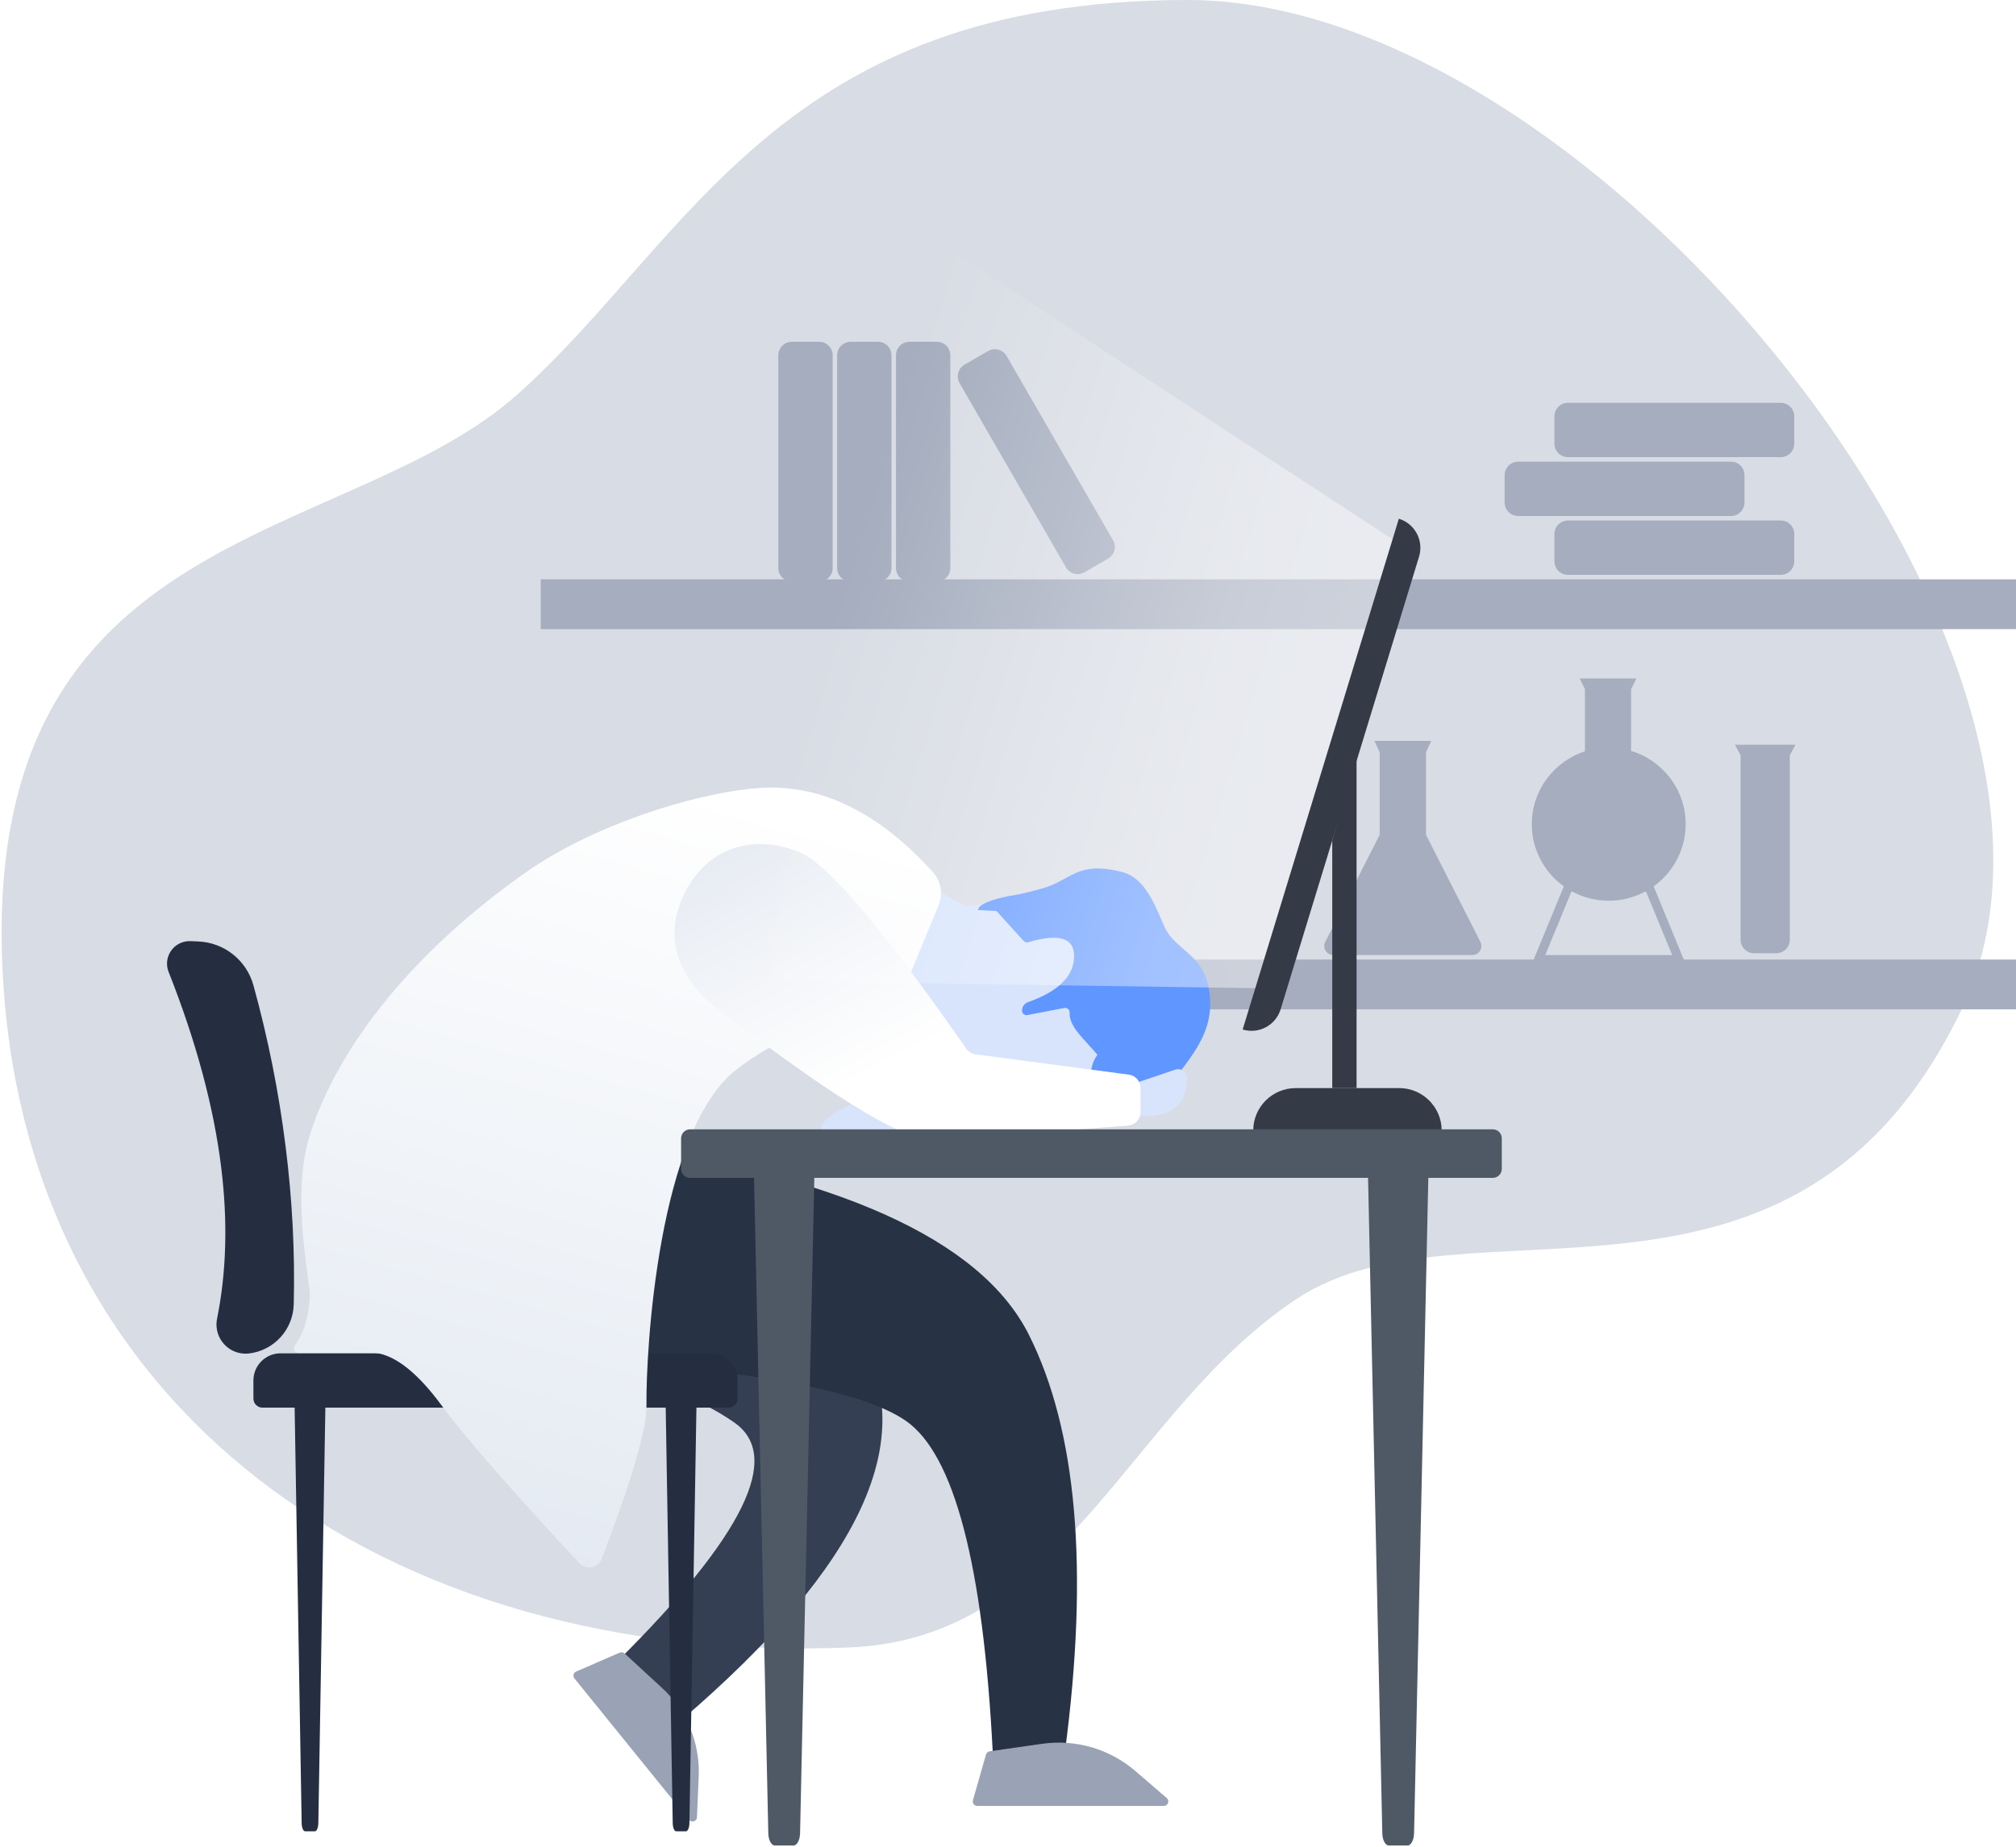
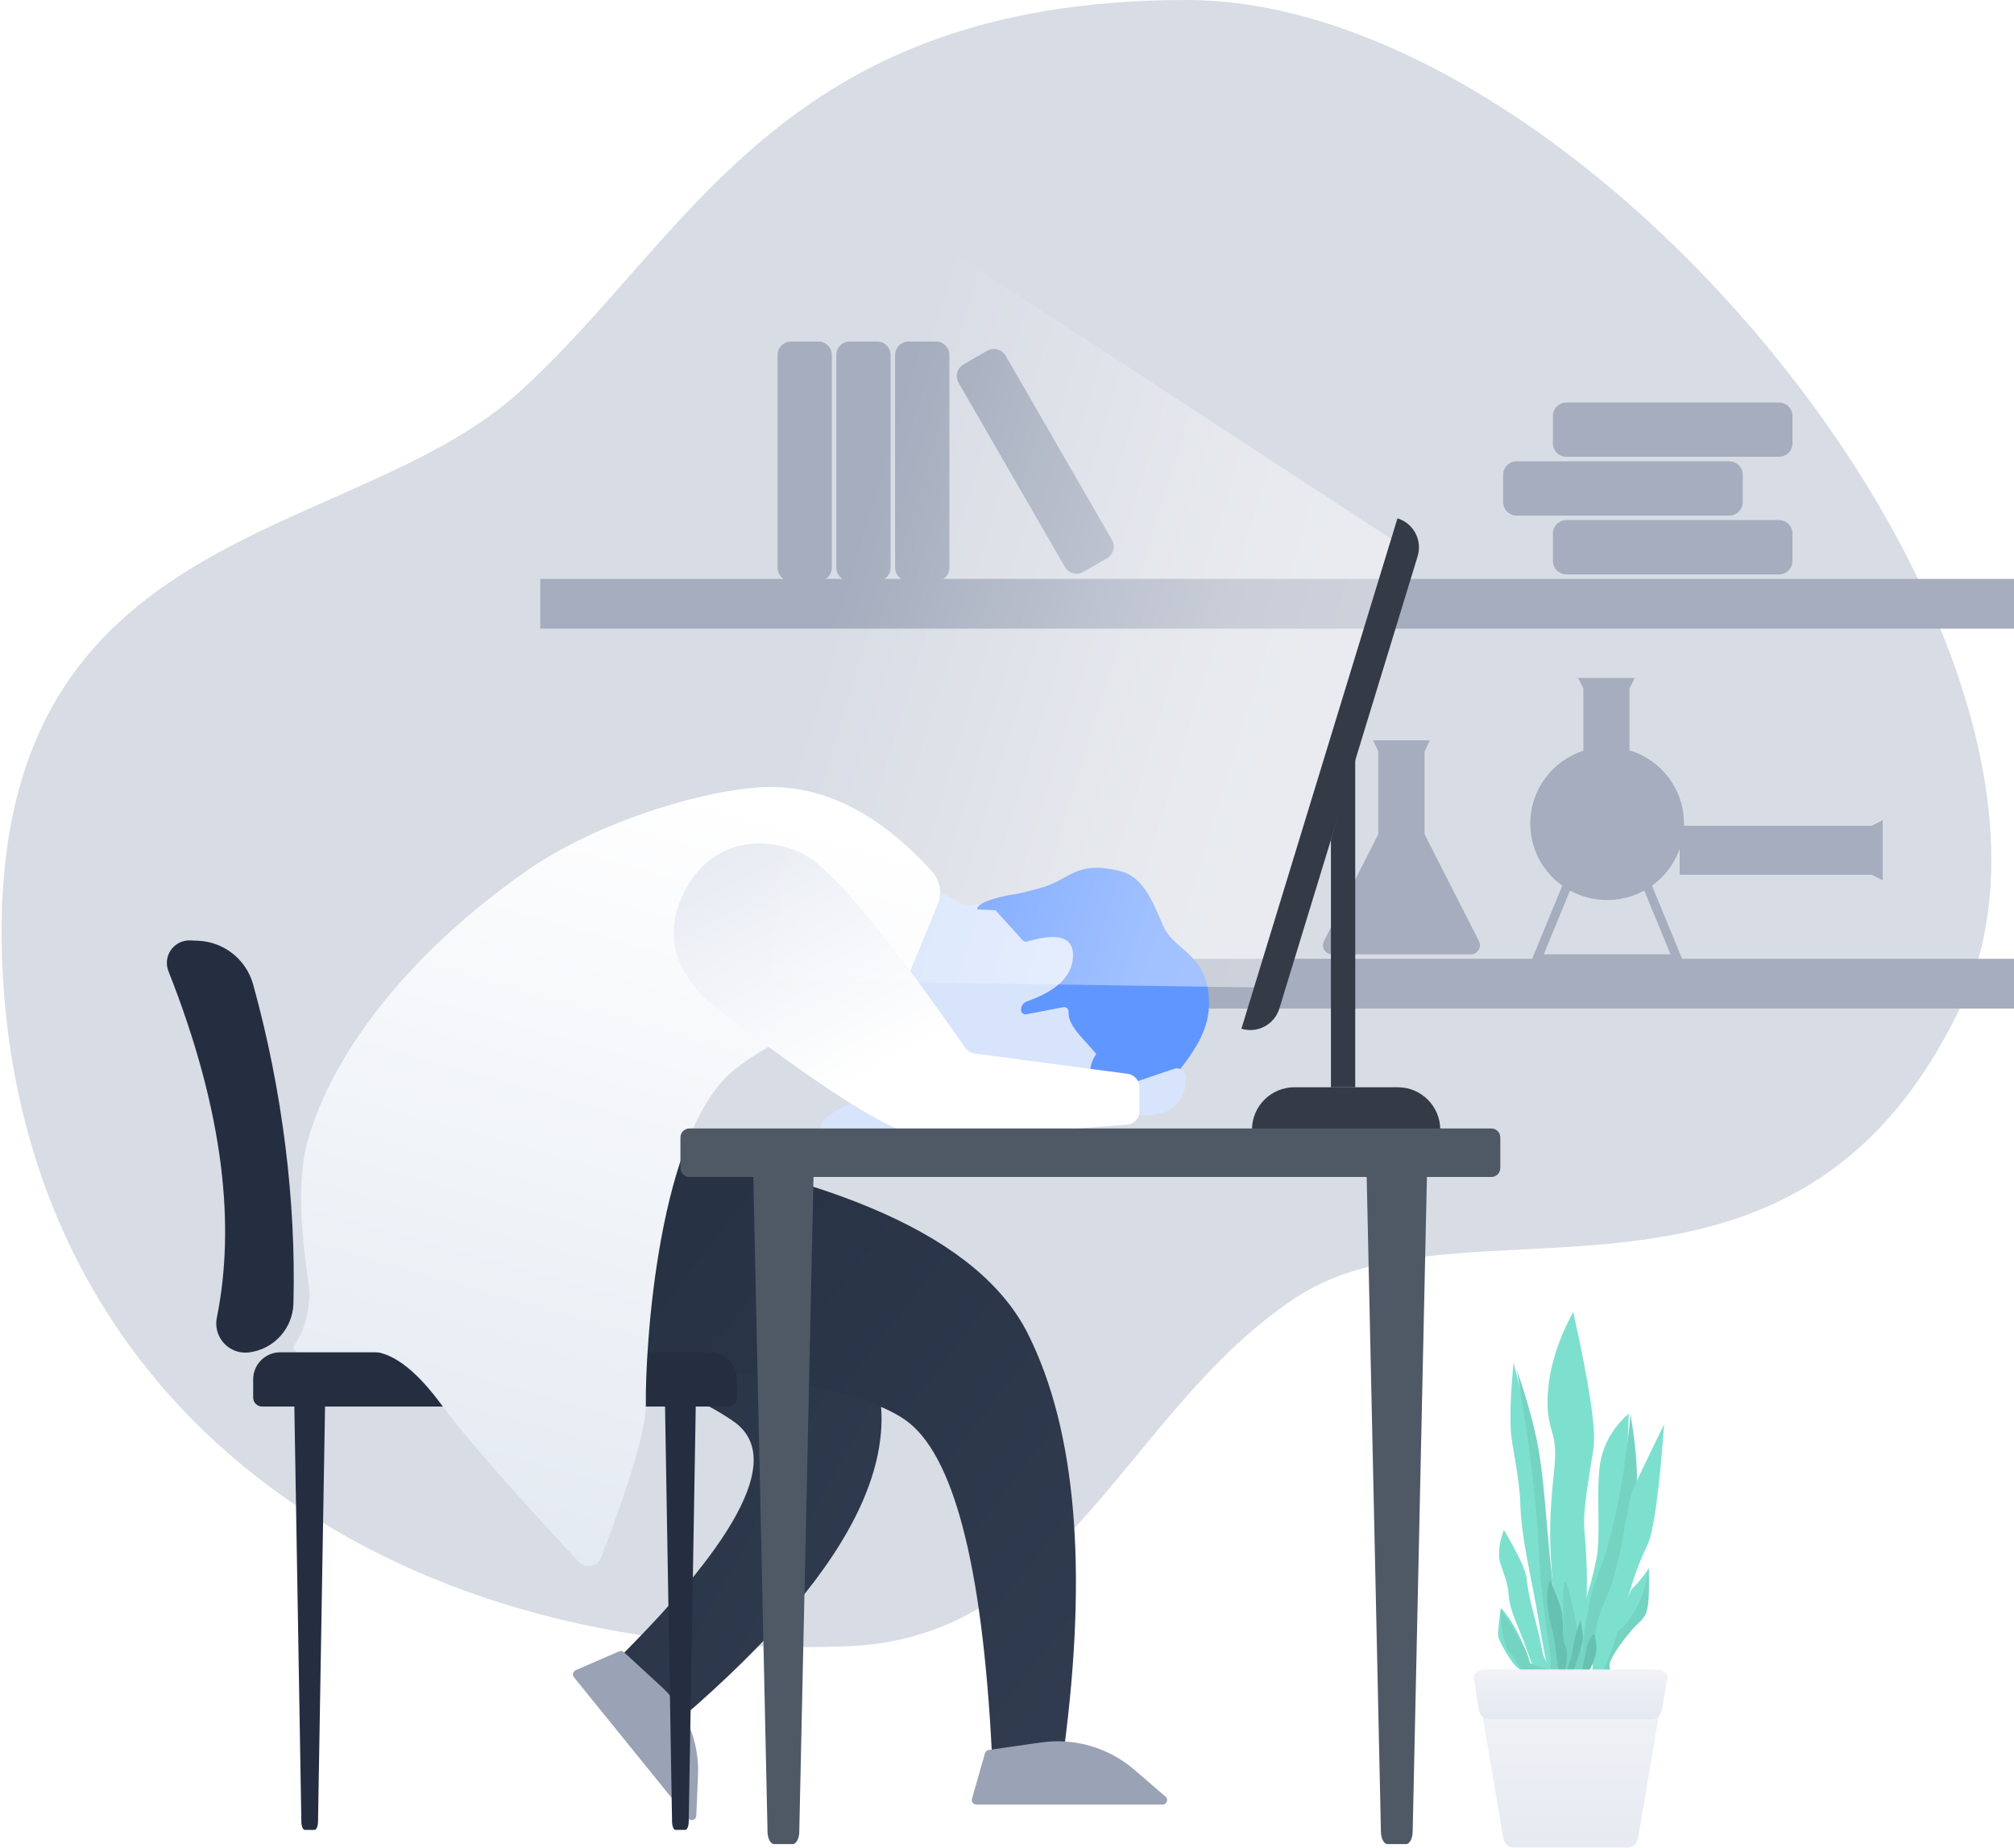
- <svg xmlns="http://www.w3.org/2000/svg" width="895px" height="820px" viewBox="0 0 895 820" version="1.1">
+ <svg xmlns="http://www.w3.org/2000/svg" width="895px" height="821px" viewBox="0 0 895 821" version="1.1">
  <defs>
-     <linearGradient x1="39.674%" y1="100%" x2="63.064%" y2="0%" id="linearGradient-1">
+     <linearGradient x1="50%" y1="-122.448%" x2="50%" y2="205.341%" id="linearGradient-1">
+       <stop stop-color="#FFFFFF" offset="0%" />
+       <stop stop-color="#DBE0EA" offset="100%" />
+     </linearGradient>
+     <linearGradient x1="50%" y1="-122.448%" x2="50%" y2="205.341%" id="linearGradient-2">
+       <stop stop-color="#FFFFFF" offset="0%" />
+       <stop stop-color="#D7DDE9" offset="100%" />
+     </linearGradient>
+     <linearGradient x1="36.092%" y1="7.424%" x2="145.542%" y2="99.543%" id="linearGradient-3">
+       <stop stop-color="#283245" offset="0%" />
+       <stop stop-color="#353F53" offset="100%" />
+     </linearGradient>
+     <linearGradient x1="39.674%" y1="100%" x2="63.064%" y2="0%" id="linearGradient-4">
      <stop stop-color="#E4EAF2" offset="0%" />
      <stop stop-color="#FFFFFF" offset="100%" />
    </linearGradient>
-     <linearGradient x1="50%" y1="72.013%" x2="0%" y2="13.703%" id="linearGradient-2">
+     <linearGradient x1="50%" y1="72.013%" x2="0%" y2="13.703%" id="linearGradient-5">
      <stop stop-color="#FFFFFF" offset="0%" />
      <stop stop-color="#E8ECF3" offset="100%" />
    </linearGradient>
-     <linearGradient x1="0%" y1="50%" x2="97.198%" y2="50%" id="linearGradient-3">
+     <linearGradient x1="0%" y1="50%" x2="97.198%" y2="50%" id="linearGradient-6">
      <stop stop-color="#FFFFFF" stop-opacity="0" offset="0%" />
      <stop stop-color="#FFFFFF" stop-opacity="0.647" offset="61.064%" />
      <stop stop-color="#FFFFFF" stop-opacity="0.795" offset="78.078%" />
      <stop stop-color="#FFFFFF" stop-opacity="0.871" offset="100%" />
    </linearGradient>
  </defs>
  <g id="Page-1" stroke="none" stroke-width="1" fill="none" fill-rule="evenodd">
-     <g id="font-changed" transform="translate(-1271, -2607)">
-       <g id="tiredResearcherIllustration" transform="translate(1271, 2607)">
-         <g id="Group-32">
-           <path d="M376.686,731.595 C473.766,727.831 500.207,626.884 575.574,576.835 C650.941,526.785 796.561,602.963 870.892,448.202 C945.224,293.442 708.766,-2.27373675e-13 527.359,-2.27373675e-13 C345.952,-2.27373675e-13 306.372,106.523 230.031,174.859 C153.691,243.195 -7.027,231.136 1.009,428.104 C9.045,625.072 170.578,739.587 376.686,731.595 Z" id="Oval-4" fill="#D8DCE4" />
-           <g id="Group-31" transform="translate(240.0762, 151.7407)">
-             <rect id="Rectangle-2" fill="#A5ADBE" x="0" y="105.523" width="654.924" height="22.109" />
-             <rect id="Rectangle-17" fill="#A5ADBE" x="450.009" y="79.395" width="106.475" height="24.119" rx="6" />
-             <rect id="Rectangle-17" fill="#A5ADBE" x="450.009" y="27.138" width="106.475" height="24.119" rx="6" />
-             <rect id="Rectangle-17" fill="#A5ADBE" x="427.91" y="53.267" width="106.475" height="24.119" rx="6" />
-             <rect id="Rectangle-17" fill="#A5ADBE" transform="translate(117.5247, 53.26667) rotate(-90) translate(-117.5247, -53.26667) " x="64.287" y="41.207" width="106.475" height="24.119" rx="6" />
-             <path d="M372.43,218.961 L372.43,182.225 L370.077,177.25 L395.335,177.25 L392.983,182.225 L392.983,218.953 L417.159,266.531 C418.16,268.501 417.374,270.908 415.405,271.909 C414.843,272.195 414.223,272.343 413.593,272.343 L351.823,272.343 C349.614,272.343 347.823,270.552 347.823,268.343 C347.823,267.713 347.972,267.093 348.257,266.531 L372.43,218.961 Z" id="Combined-Shape" fill="#A5ADBE" />
-             <path d="M463.566,181.897 L463.566,154.261 L461.222,149.55 L486.389,149.55 L484.045,154.261 L484.045,181.702 C498.065,185.935 508.269,198.899 508.269,214.234 C508.269,233.007 492.978,248.225 474.117,248.225 C455.255,248.225 439.964,233.007 439.964,214.234 C439.964,199.126 449.868,186.32 463.566,181.897 Z" id="Combined-Shape" fill="#A5ADBE" />
-             <path d="M456.211,242.185 L442.951,274.363 L505.282,274.363 L492.023,242.185 L456.211,242.185 Z" id="Rectangle-23" stroke="#A5ADBE" stroke-width="4" />
-             <rect id="Rectangle-17" fill="#A5ADBE" transform="translate(143.6413, 53.26667) rotate(-90) translate(-143.6413, -53.26667) " x="90.404" y="41.207" width="106.475" height="24.119" rx="6" />
-             <rect id="Rectangle-17" fill="#A5ADBE" transform="translate(169.7578, 53.26667) rotate(-90) translate(-169.7578, -53.26667) " x="116.52" y="41.207" width="106.475" height="24.119" rx="6" />
-             <rect id="Rectangle-17" fill="#A5ADBE" transform="translate(219.9821, 53.26667) rotate(-120) translate(-219.9821, -53.26667) " x="166.744" y="41.207" width="106.475" height="24.119" rx="6" />
-             <rect id="Rectangle-2" fill="#A5ADBE" x="0" y="274.353" width="654.924" height="22.109" />
-             <path d="M532.672,265.554 L532.672,183.67 L530.174,178.96 L556.994,178.96 L554.495,183.67 L554.495,265.554 L554.495,265.554 C554.495,268.867 551.809,271.554 548.495,271.554 L538.672,271.554 L538.672,271.554 C535.358,271.554 532.672,268.867 532.672,265.554 Z" id="Rectangle-17" fill="#A5ADBE" />
+     <g id="Home-+-video" transform="translate(-1271, -2607)">
+       <g id="ProblemSection" transform="translate(1, 2399)">
+         <g id="tiredResearcherIllustration" transform="translate(1270, 208)">
+           <g id="Group-13" transform="translate(655, 582)">
+             <path d="M43.728,159.964 C45.532,159.964 49.025,157.844 50.203,143.308 C51.588,126.206 50.971,112.668 49.417,98.381 C48.397,89.01 51.144,73.83 52.793,61.682 C53.904,53.498 50.547,33.271 42.721,1 C36.526,12.967 33.022,24.421 32.209,35.365 C30.792,54.424 37.113,52.827 35.586,70.068 C32.997,99.312 34.356,105.966 36.691,133.229 C39.165,162.112 40.767,159.964 43.728,159.964 Z" id="Oval-6" fill="#7DE0CE" transform="translate(42.5, 80.5) rotate(-359) translate(-42.5, -80.5) " />
+             <path d="M39.463,130.572 C39.603,138.489 39.849,144.504 40.17,148.98 C40.338,151.315 39.263,157.95 34.192,159.809 C32.134,160.564 47.299,160.808 47.734,161.536 C48.83,163.369 51.922,159.245 50.732,158.246 C47.151,155.24 38.904,99.044 39.463,130.572 Z" id="Oval-6" fill="#75D3C2" transform="translate(42.5, 141.5) rotate(-359) translate(-42.5, -141.5) " />
+             <path d="M26.636,162.968 C27.484,162.968 29.129,161.101 29.683,148.303 C30.898,120.243 29.237,99.275 30.902,76.43 C31.427,69.225 29.847,51.415 26.162,23 C23.403,35.178 21.754,45.264 21.214,53.258 C20.834,58.886 22.522,73.697 21.504,85.166 C20.004,102.058 22.225,115.423 23.324,139.428 C24.488,164.859 25.242,162.968 26.636,162.968 Z" id="Oval-6" fill="#7DE0CE" transform="translate(26, 93) rotate(-367) translate(-26, -93) " />
+             <path d="M30.23,147.784 C32.128,124.407 31.803,112.103 32.212,101.509 C33.072,79.285 33.041,75.927 32.964,67.697 C32.862,56.624 31.034,42.725 27.481,26 C28.617,46.274 28.942,66.225 28.455,85.854 C27.803,112.105 26.28,108.993 26.54,137.041 C26.605,144.084 26.72,149.435 26.869,153.417 C26.947,155.494 26.447,161.397 24.089,163.051 C23.132,163.722 30.184,163.94 30.386,164.587 C30.895,166.218 32.333,162.549 31.78,161.66 C30.115,158.986 30.033,150.21 30.23,147.784 Z" id="Oval-6" fill="#75D3C2" transform="translate(28.5, 95.5) rotate(-367) translate(-28.5, -95.5) " />
+             <path d="M21.634,162.984 C22.483,162.984 24.127,162.066 24.681,155.768 C25.895,141.96 24.235,131.642 25.899,120.4 C26.424,116.855 24.894,109.055 21.309,97 C18.452,101.065 16.753,105.064 16.214,108.997 C15.834,111.767 17.521,119.055 16.504,124.699 C15.005,133.011 17.224,139.588 18.323,151.401 C19.487,163.915 20.241,162.984 21.634,162.984 Z" id="Oval-6" fill="#7DE0CE" transform="translate(21, 130) rotate(-374) translate(-21, -130) " />
+             <path d="M23.864,133.748 C24.748,122.902 25.863,123.023 25.784,119.007 C25.679,113.603 24.305,109.268 21.663,106 C20.483,110.961 19.643,118.231 19.142,127.81 C18.472,140.62 20.379,135.561 20.646,149.249 C20.713,152.685 22.666,155.404 22.82,157.347 C22.9,158.361 22.386,161.242 19.96,162.049 C18.976,162.377 26.23,162.483 26.438,162.799 C26.962,163.595 28.441,161.804 27.872,161.37 C26.159,160.065 23.442,138.918 23.864,133.748 Z" id="Oval-6" fill="#7DE0CE" transform="translate(23.5, 134.5) rotate(-374) translate(-23.5, -134.5) " />
+             <path d="M18.703,163 C19.555,163 21.599,161.879 20.83,146.614 C20.552,141.083 19.684,136.212 18.226,132 C14.711,137.629 12.682,141.328 12.139,143.099 C11.757,144.345 12.17,150.085 13.274,155.402 C14.444,161.034 17.302,163 18.703,163 Z" id="Oval-6" fill="#7DE0CE" transform="translate(16.5, 147.5) rotate(-383) translate(-16.5, -147.5) " />
+             <path d="M20.594,157.279 C22.363,152.149 20.218,143.079 20.147,141.273 C20.051,138.843 19.344,135.419 18.027,131 C15.882,136.18 14.583,140.924 14.129,145.232 C13.521,150.993 15.249,148.718 15.491,154.873 C15.552,156.419 17.068,160.267 14.87,160.63 C13.978,160.777 20.797,162.255 20.985,162.397 C21.46,162.755 28.489,164.177 27.973,163.982 C26.421,163.395 20.41,157.811 20.594,157.279 Z" id="Oval-6" fill="#75D3C2" transform="translate(21, 147.5) rotate(-383) translate(-21, -147.5) " />
+             <path d="M60.505,162 C61.982,162 59.922,159.603 60.886,148.968 C63.001,125.653 60.863,116.265 63.76,97.283 C64.479,92.575 63.582,80.922 61.071,62.326 C60.617,58.962 59.818,53.186 58.676,45 C52.417,52.856 49.544,61.454 50.059,70.794 C50.778,83.865 56.062,100.832 55.718,111.652 C55.086,131.514 52.816,127.694 55.217,145.031 C57.18,159.203 58.079,162 60.505,162 Z" id="Oval-6" fill="#7DE0CE" transform="translate(57, 103.5) rotate(-350) translate(-57, -103.5) " />
+             <path d="M63.108,143.735 C65.49,109.871 66.24,100.738 67.882,84.236 C68.629,76.727 65.826,63.982 59.471,46 C61.075,64.794 61.342,82.364 60.272,98.711 C58.841,120.572 55.494,117.98 56.065,141.338 C57.01,180.005 62.347,154.548 63.108,143.735 Z" id="Oval-6" fill="#75D3C2" transform="translate(62, 104) rotate(-350) translate(-62, -104) " />
+             <path d="M69.622,164 C71.472,164 66.512,160.546 67.72,155.885 C70.37,145.665 70.07,143.953 73.7,135.632 C74.844,133.008 72.718,125.464 67.322,113 C66.491,117.51 65.487,121.221 64.31,124.133 C63.481,126.182 64.862,134.951 64.814,139.856 C64.748,146.608 59.987,148.962 62.996,156.562 C65.455,162.774 66.582,164 69.622,164 Z" id="Oval-6" fill="#7DE0CE" transform="translate(68, 138.5) rotate(-336) translate(-68, -138.5) " />
+             <path d="M68.262,158.929 C67.746,152.232 71.581,139.514 73.77,134.07 C74.765,131.593 72.533,124.903 67.072,114 C69.257,121.653 69.771,129.048 68.615,136.184 C67.069,145.728 63.453,144.597 64.07,154.794 C64.668,164.678 66.779,166.081 70.901,164.39 C72.309,163.812 68.45,161.376 68.262,158.929 Z" id="Oval-6" fill="#75D3C2" transform="translate(69, 139.5) rotate(-336) translate(-69, -139.5) " />
+             <path d="M68.502,168.375 C68.232,167.414 70.618,167.986 71.891,156.881 C74.681,132.536 71.86,122.733 75.683,102.913 C76.889,96.661 74.65,78.691 68.965,49 C66.34,62.559 64.408,72.807 63.168,79.742 C62.294,84.625 65.12,106.231 65.069,117.916 C65,133.999 61.239,134.667 64.409,152.77 C66.999,167.568 69.104,170.521 68.502,168.375 Z" id="Oval-6" fill="#7DE0CE" transform="translate(69.5, 109) rotate(-345) translate(-69.5, -109) " />
+             <path d="M36.319,163 C38.24,163 40.731,152.539 39.797,150.553 C38.24,147.241 40.478,139.697 39.797,133.929 C39.414,130.674 38.254,126.031 36.319,120 C34.773,123.606 34,127.264 34,130.974 C34,137.339 34.398,140.283 34.928,143.876 C35.698,149.097 34.398,163 36.319,163 Z" id="Oval-7" fill="#66C1B0" transform="translate(37, 141.5) rotate(-7) translate(-37, -141.5) " />
+             <path d="M46.788,163.844 C52.31,162.841 45.704,163.53 46.099,159.818 C46.608,155.023 48.182,147.877 47.489,145.136 C47.097,143.588 46.286,141.21 45.055,138 C44.34,142.538 43.983,145.689 43.983,147.453 C43.983,150.479 44.009,153.303 43.724,156.26 C43.279,160.865 41.266,164.847 46.788,163.844 Z" id="Oval-7-Copy" fill="#66C1B0" transform="translate(46, 151) rotate(10) translate(-46, -151) " />
+             <path d="M52.384,162.984 C54.751,162.552 53.29,161.349 53.726,158.622 C54.29,155.1 53.926,151.256 53.159,149.242 C52.726,148.105 51.828,146.358 50.467,144 C49.034,145.417 48.651,148.084 49.318,152.001 C49.837,155.052 50.016,163.416 52.384,162.984 Z" id="Oval-7-Copy-2" fill="#66C1B0" transform="translate(51.5, 153.5) rotate(19) translate(-51.5, -153.5) " />
+             <path d="M5.879,160 L80.121,160 C83.158,160 85.325,161.747 84.96,163.901 L72.903,235.099 C72.538,237.253 70.553,239 68.469,239 L17.531,239 C15.447,239 13.462,237.253 13.097,235.099 L1.04,163.901 C0.675,161.747 2.842,160 5.879,160 Z" id="Rectangle-13" fill="url(#linearGradient-1)" fill-rule="nonzero" />
+             <path d="M4.858,160 L81.142,160 C84.166,160 86.323,161.774 85.96,163.962 L83.492,178.038 C83.128,180.226 81.152,182 79.077,182 L6.646,182 C4.571,182 2.595,180.226 2.231,178.038 L0.04,163.962 C-0.323,161.774 1.834,160 4.858,160 Z" id="Rectangle-13" fill="url(#linearGradient-2)" fill-rule="nonzero" />
          </g>
-         </g>
-         <g id="Group-35" transform="translate(72.32287, 349.5333)">
-           <path d="M192.24,156.956 C241.782,169.793 280.553,198.677 308.555,243.608 C336.556,288.539 310.464,345.41 230.278,414.22 L201.933,388.03 C257.936,332.401 275.168,297.098 253.628,282.121 C232.089,267.144 199.779,257.516 156.7,253.236 L192.24,156.956 Z" id="Path-18" fill="#353F53" />
-           <path d="M191.982,156.956 C298.897,171.852 363.046,200.582 384.429,243.144 C405.812,285.706 411.157,347.421 400.466,428.289 L368.391,428.289 C364.115,345.293 351.285,296.346 329.902,281.45 C308.519,266.553 250.785,256.976 156.7,252.72 L191.982,156.956 Z" id="Path-18" fill="#283245" />
-           <path d="M367.038,428.151 L390.329,424.817 L390.329,424.817 C405.241,422.682 420.348,427.1 431.76,436.932 L445.642,448.892 L445.642,448.892 C446.479,449.613 446.573,450.876 445.852,451.713 C445.472,452.154 444.919,452.407 444.336,452.407 L361.54,452.407 L361.54,452.407 C360.436,452.407 359.54,451.512 359.54,450.407 C359.54,450.222 359.566,450.037 359.617,449.859 L365.398,429.583 L365.398,429.583 C365.615,428.824 366.257,428.263 367.038,428.151 Z" id="Rectangle-3" fill="#9AA3B5" />
-           <path d="M184.025,408.124 L206.499,404.826 L206.499,404.826 C221.182,402.671 236.068,407.096 247.191,416.92 L260.769,428.912 L260.769,428.912 C261.597,429.644 261.675,430.907 260.944,431.735 C260.564,432.165 260.018,432.411 259.445,432.411 L178.668,432.411 L178.668,432.411 C177.563,432.411 176.668,431.516 176.668,430.411 C176.668,430.23 176.692,430.05 176.741,429.875 L182.389,409.567 L182.389,409.567 C182.601,408.805 183.242,408.239 184.025,408.124 Z" id="Rectangle-3" fill="#9AA3B5" transform="translate(219.0563, 418.3515) rotate(51) translate(-219.0563, -418.3515) " />
-           <path d="M305.345,140.827 C295.461,145.517 291.225,149.425 292.637,152.551 C294.049,155.678 305.345,155.678 326.525,152.551 L305.345,140.827 Z" id="Path-16" fill="#D7E4FC" />
-           <path d="M23.41,66.529 L26.771,67.076 L26.771,67.076 C38.178,68.931 47.075,77.952 48.774,89.384 C52.356,113.499 54.176,137.763 54.234,162.175 C54.291,186.233 52.634,209.583 49.264,232.226 L49.264,232.226 C47.622,243.264 38.145,251.435 26.985,251.435 L26.985,251.435 L26.985,251.435 C19.835,251.435 14.039,245.639 14.039,238.489 C14.039,237.1 14.262,235.72 14.701,234.402 C21.379,214.326 24.718,192.195 24.718,168.01 C24.718,140.894 20.521,111.196 12.126,78.916 L12.126,78.916 C10.736,73.571 13.942,68.111 19.287,66.721 C20.633,66.371 22.037,66.306 23.41,66.529 Z" id="Rectangle-15" fill="#252E41" transform="translate(33.01854, 158.9171) rotate(-7) translate(-33.01854, -158.9171) " />
-           <g id="Group-2" transform="translate(395.659, 83.59506) rotate(-345) translate(-395.659, -83.59506) translate(314.659, 21.59506)">
-             <g id="Group-30" transform="translate(0, -0)">
-               <path d="M7.022,35.749 L35.563,42.492 C62.919,31.55 81.157,27.903 90.275,31.55 C103.953,37.021 128.574,39.756 128.574,64.376 C128.574,88.995 112.16,124.556 71.126,116.35 C60.297,114.184 56.355,121.377 49.241,116.35 C42.003,111.234 31.972,99.38 19.149,80.788 L0,72.541 L7.022,35.749 Z" id="Path-7" fill="#D7E4FC" />
-               <path d="M68.397,113.882 L68.397,105.694 L81.047,92.949 L81.047,92.949 C81.588,92.403 81.769,91.596 81.512,90.871 C76.627,77.101 78.575,70.216 87.357,70.216 C95.862,70.216 102.764,76.673 108.064,89.588 L108.064,89.588 C108.675,91.077 110.125,92.049 111.734,92.049 L111.886,92.049 L111.886,92.049 C112.991,92.049 113.886,91.153 113.886,90.049 C113.886,89.886 113.866,89.725 113.827,89.567 L109.811,73.379 L109.811,73.379 C109.545,72.307 110.198,71.222 111.27,70.956 C111.439,70.914 111.613,70.894 111.786,70.897 C114.86,70.951 118.454,68.904 122.569,64.758 C127.986,59.3 130.416,56.934 129.858,57.66 C135.457,61.008 140.866,60.722 146.087,56.803 C153.918,50.924 149.706,30.68 136.112,21.092 C122.517,11.504 112.292,6.309 97.529,9.822 C82.767,13.334 81.117,25.831 71.871,30.634 C62.626,35.437 50.226,40.256 48.145,51.043 C44.18,71.589 52.966,72.696 57.563,86.591 C62.159,100.485 60.271,97.507 62.98,105.694 C64.786,111.153 66.591,113.882 68.397,113.882 Z" id="Path-9" fill="#6096FF" transform="translate(98.57339, 61.30123) rotate(-282) translate(-98.57339, -61.30123) " />
+           <g id="Group-32">
+             <path d="M376.686,731.595 C473.766,727.831 500.207,626.884 575.574,576.835 C650.941,526.785 796.561,602.963 870.892,448.202 C945.224,293.442 708.766,-2.27373675e-13 527.359,-2.27373675e-13 C345.952,-2.27373675e-13 306.372,106.523 230.031,174.859 C153.691,243.195 -7.027,231.136 1.009,428.104 C9.045,625.072 170.578,739.587 376.686,731.595 Z" id="Oval-4" fill="#D8DCE4" />
+             <g id="Group-31" transform="translate(240.0762, 151.7407)">
+               <rect id="Rectangle-2" fill="#A5ADBE" x="0" y="105.523" width="654.924" height="22.109" />
+               <rect id="Rectangle-17" fill="#A5ADBE" x="450.009" y="79.395" width="106.475" height="24.119" rx="6" />
+               <rect id="Rectangle-17" fill="#A5ADBE" x="450.009" y="27.138" width="106.475" height="24.119" rx="6" />
+               <rect id="Rectangle-17" fill="#A5ADBE" x="427.91" y="53.267" width="106.475" height="24.119" rx="6" />
+               <rect id="Rectangle-17" fill="#A5ADBE" transform="translate(117.5247, 53.26667) rotate(-90) translate(-117.5247, -53.26667) " x="64.287" y="41.207" width="106.475" height="24.119" rx="6" />
+               <path d="M372.43,218.961 L372.43,182.225 L370.077,177.25 L395.335,177.25 L392.983,182.225 L392.983,218.953 L417.159,266.531 C418.16,268.501 417.374,270.908 415.405,271.909 C414.843,272.195 414.223,272.343 413.593,272.343 L351.823,272.343 C349.614,272.343 347.823,270.552 347.823,268.343 C347.823,267.713 347.972,267.093 348.257,266.531 L372.43,218.961 Z" id="Combined-Shape" fill="#A5ADBE" />
+               <path d="M463.566,181.897 L463.566,154.261 L461.222,149.55 L486.389,149.55 L484.045,154.261 L484.045,181.702 C498.065,185.935 508.269,198.899 508.269,214.234 C508.269,233.007 492.978,248.225 474.117,248.225 C455.255,248.225 439.964,233.007 439.964,214.234 C439.964,199.126 449.868,186.32 463.566,181.897 Z" id="Combined-Shape" fill="#A5ADBE" />
+               <path d="M456.211,242.185 L442.951,274.363 L505.282,274.363 L492.023,242.185 L456.211,242.185 Z" id="Rectangle-23" stroke="#A5ADBE" stroke-width="4" />
+               <rect id="Rectangle-17" fill="#A5ADBE" transform="translate(143.6413, 53.26667) rotate(-90) translate(-143.6413, -53.26667) " x="90.404" y="41.207" width="106.475" height="24.119" rx="6" />
+               <rect id="Rectangle-17" fill="#A5ADBE" transform="translate(169.7578, 53.26667) rotate(-90) translate(-169.7578, -53.26667) " x="116.52" y="41.207" width="106.475" height="24.119" rx="6" />
+               <rect id="Rectangle-17" fill="#A5ADBE" transform="translate(219.9821, 53.26667) rotate(-120) translate(-219.9821, -53.26667) " x="166.744" y="41.207" width="106.475" height="24.119" rx="6" />
+               <polygon id="Rectangle-17" fill="#A5ADBE" points="506.346 215.229 591.757 215.229 596.578 212.736 596.578 239.496 591.757 237.003 506.346 237.003" />
+               <rect id="Rectangle-2" fill="#A5ADBE" x="0" y="274.353" width="654.924" height="22.109" />
            </g>
          </g>
-           <path d="M61.045,259.459 L69.556,259.459 C71.123,259.459 72.365,261.092 72.331,263.106 L69.006,460.032 C68.972,462.046 68.292,463.679 67.487,463.679 L63.114,463.679 C62.309,463.679 61.629,462.046 61.595,460.032 L58.27,263.106 C58.236,261.092 59.478,259.459 61.045,259.459 Z" id="Rectangle-11" fill="#252E41" />
-           <path d="M225.781,259.459 L234.291,259.459 C235.858,259.459 237.101,261.092 237.067,263.106 L233.742,460.032 C233.708,462.046 233.028,463.679 232.222,463.679 L227.849,463.679 C227.044,463.679 226.364,462.046 226.33,460.032 L223.005,263.106 C222.971,261.092 224.214,259.459 225.781,259.459 Z" id="Rectangle-11" fill="#252E41" />
-           <path d="M52.239,251.42 L243.08,251.42 L243.08,251.42 C249.74,251.42 255.139,256.819 255.139,263.479 L255.139,271.538 L255.139,271.538 C255.139,273.747 253.348,275.538 251.139,275.538 L44.179,275.538 L44.179,275.538 C41.97,275.538 40.179,273.747 40.179,271.538 L40.179,263.479 L40.179,263.479 C40.179,256.819 45.578,251.42 52.239,251.42 Z" id="Rectangle" fill="#252E41" />
-           <path d="M434.222,145.984 C436.281,146.517 439.502,146.232 443.884,145.128 C449.667,143.672 453.892,138.713 454.412,132.772 L454.69,129.59 C454.883,127.389 453.255,125.449 451.054,125.257 C450.502,125.208 449.947,125.275 449.422,125.453 L430.285,131.935 C429.547,140.43 430.86,145.113 434.222,145.984 Z" id="Path-17" fill="#D7E4FC" />
-           <path d="M65.233,226.271 C65.593,219.565 56.577,181.801 65.233,154.467 C77.743,114.964 111.334,72.709 161.677,37.467 C190.165,17.523 234.23,2.916 263.677,0.467 C291.165,-1.82 317.208,10.587 341.806,37.686 L341.806,37.686 C345.445,41.695 346.446,47.443 344.377,52.446 L320.651,109.815 C300.179,102.209 278.254,107.337 254.878,125.198 C219.812,151.99 214.36,250.441 214.677,274.704 C214.811,284.965 208.199,307.607 194.841,342.631 L194.841,342.631 C193.66,345.727 190.193,347.28 187.097,346.099 C186.238,345.771 185.466,345.251 184.84,344.578 C154.143,311.556 133.811,288.265 123.844,274.704 C113.185,260.203 103.345,252.371 94.324,251.211 L60.131,251.211 L60.131,251.211 C59.026,251.211 58.131,250.315 58.131,249.211 C58.131,248.786 58.266,248.373 58.516,248.03 C62.509,242.57 64.748,235.316 65.233,226.271 Z" id="Path-15" fill="url(#linearGradient-1)" />
-           <path d="M283.353,29.276 C264.462,20.882 241.472,24.879 230.695,49.063 C223.511,65.186 227.103,80.413 241.472,94.744 C294.116,135.525 326.724,155.916 339.296,155.916 C351.405,155.916 381.139,154.042 428.5,150.294 L428.5,150.294 C431.621,150.047 434.027,147.443 434.027,144.313 L434.027,133.615 L434.027,133.615 C434.027,130.606 431.798,128.062 428.816,127.667 L360.783,118.645 L360.783,118.645 C359.111,118.423 357.609,117.508 356.646,116.123 C320.208,63.745 295.777,34.796 283.353,29.276 Z" id="Path-10" fill="url(#linearGradient-2)" />
-         </g>
-         <g id="Group-11" transform="translate(302.3722, 109.5333)">
-           <polygon id="Rectangle-9" fill="url(#linearGradient-3)" opacity="0.504" transform="translate(177.8857, 196.7444) rotate(17) translate(-177.8857, -196.7444) " points="63.492 26.791 292.279 93.097 292.279 300.392 63.492 366.698" />
-           <g id="Group" transform="translate(248.597, 120.3022)" fill="#343A46">
-             <path d="M35.085,-2.695 L35.085,-2.695 L35.085,-2.695 C42.538,-2.695 48.58,3.346 48.58,10.799 L48.58,220.981 L48.58,220.981 C48.58,228.434 42.538,234.476 35.085,234.476 L35.085,234.476 L35.085,-2.695 Z" id="Rectangle-8" transform="translate(41.83246, 115.8903) rotate(-343) translate(-41.83246, -115.8903) " />
-             <polygon id="Path-3" points="51.278 105.11 40.483 143.363 40.483 253.342 51.278 253.342" />
-             <path d="M24.264,253.342 L70.197,253.342 L70.197,253.342 C80.616,253.342 89.063,261.788 89.063,272.208 L89.063,272.208 L5.398,272.208 L5.398,272.208 L5.398,272.208 C5.398,261.788 13.844,253.342 24.264,253.342 Z" id="Rectangle-3" />
+           <g id="Group-35" transform="translate(72.32287, 349.5333)">
+             <path d="M192.24,156.956 C241.782,169.793 280.553,198.677 308.555,243.608 C336.556,288.539 310.464,345.41 230.278,414.22 L201.933,388.03 C257.936,332.401 275.168,297.098 253.628,282.121 C232.089,267.144 199.779,257.516 156.7,253.236 L192.24,156.956 Z" id="Path-18" fill="url(#linearGradient-3)" />
+             <path d="M191.982,156.956 C298.897,171.852 363.046,200.582 384.429,243.144 C405.812,285.706 411.157,347.421 400.466,428.289 L368.391,428.289 C364.115,345.293 351.285,296.346 329.902,281.45 C308.519,266.553 250.785,256.976 156.7,252.72 L191.982,156.956 Z" id="Path-18" fill="url(#linearGradient-3)" />
+             <path d="M367.038,428.151 L390.329,424.817 C405.241,422.682 420.348,427.1 431.76,436.932 L445.642,448.892 C446.479,449.613 446.573,450.876 445.852,451.713 C445.472,452.154 444.919,452.407 444.336,452.407 L361.54,452.407 C360.436,452.407 359.54,451.512 359.54,450.407 C359.54,450.222 359.566,450.037 359.617,449.859 L365.398,429.583 C365.615,428.824 366.257,428.263 367.038,428.151 Z" id="Rectangle-3" fill="#9AA3B5" />
+             <path d="M184.025,408.124 L206.499,404.826 C221.182,402.671 236.068,407.096 247.191,416.92 L260.769,428.912 C261.597,429.644 261.675,430.907 260.944,431.735 C260.564,432.165 260.018,432.411 259.445,432.411 L178.668,432.411 C177.563,432.411 176.668,431.516 176.668,430.411 C176.668,430.23 176.692,430.05 176.741,429.875 L182.389,409.567 C182.601,408.805 183.242,408.239 184.025,408.124 Z" id="Rectangle-3" fill="#9AA3B5" transform="translate(219.0563, 418.3515) rotate(51) translate(-219.0563, -418.3515) " />
+             <path d="M305.345,140.827 C295.461,145.517 291.225,149.425 292.637,152.551 C294.049,155.678 305.345,155.678 326.525,152.551 L305.345,140.827 Z" id="Path-16" fill="#D7E4FC" />
+             <path d="M23.41,66.529 L26.771,67.076 C38.178,68.931 47.075,77.952 48.774,89.384 C52.356,113.499 54.176,137.763 54.234,162.175 C54.291,186.233 52.634,209.583 49.264,232.226 L49.264,232.226 C47.622,243.264 38.145,251.435 26.985,251.435 L26.985,251.435 C19.835,251.435 14.039,245.639 14.039,238.489 C14.039,237.1 14.262,235.72 14.701,234.402 C21.379,214.326 24.718,192.195 24.718,168.01 C24.718,140.894 20.521,111.196 12.126,78.916 L12.126,78.916 C10.736,73.571 13.942,68.111 19.287,66.721 C20.633,66.371 22.037,66.306 23.41,66.529 Z" id="Rectangle-15" fill="#252E41" transform="translate(33.01854, 158.9171) rotate(-7) translate(-33.01854, -158.9171) " />
+             <g id="Group-2" transform="translate(395.659, 83.59506) rotate(-345) translate(-395.659, -83.59506) translate(314.659, 21.59506)">
+               <g id="Group-30" transform="translate(0, -0)">
+                 <path d="M7.022,35.749 L35.563,42.492 C62.919,31.55 81.157,27.903 90.275,31.55 C103.953,37.021 128.574,39.756 128.574,64.376 C128.574,88.995 112.16,124.556 71.126,116.35 C60.297,114.184 56.355,121.377 49.241,116.35 C42.003,111.234 31.972,99.38 19.149,80.788 L0,72.541 L7.022,35.749 Z" id="Path-7" fill="#D7E4FC" />
+                 <path d="M68.397,113.882 L68.397,105.694 L81.047,92.949 C81.588,92.403 81.769,91.596 81.512,90.871 C76.627,77.101 78.575,70.216 87.357,70.216 C95.862,70.216 102.764,76.673 108.064,89.588 L108.064,89.588 C108.675,91.077 110.125,92.049 111.734,92.049 L111.886,92.049 C112.991,92.049 113.886,91.153 113.886,90.049 C113.886,89.886 113.866,89.725 113.827,89.567 L109.811,73.379 C109.545,72.307 110.198,71.222 111.27,70.956 C111.439,70.914 111.613,70.894 111.786,70.897 C114.86,70.951 118.454,68.904 122.569,64.758 C127.986,59.3 130.416,56.934 129.858,57.66 C135.457,61.008 140.866,60.722 146.087,56.803 C153.918,50.924 149.706,30.68 136.112,21.092 C122.517,11.504 112.292,6.309 97.529,9.822 C82.767,13.334 81.117,25.831 71.871,30.634 C62.626,35.437 50.226,40.256 48.145,51.043 C44.18,71.589 52.966,72.696 57.563,86.591 C62.159,100.485 60.271,97.507 62.98,105.694 C64.786,111.153 66.591,113.882 68.397,113.882 Z" id="Path-9" fill="#6096FF" transform="translate(98.57339, 61.30123) rotate(-282) translate(-98.57339, -61.30123) " />
+               </g>
+             </g>
+             <path d="M61.045,259.459 L69.556,259.459 C71.123,259.459 72.365,261.092 72.331,263.106 L69.006,460.032 C68.972,462.046 68.292,463.679 67.487,463.679 L63.114,463.679 C62.309,463.679 61.629,462.046 61.595,460.032 L58.27,263.106 C58.236,261.092 59.478,259.459 61.045,259.459 Z" id="Rectangle-11" fill="#252E41" />
+             <path d="M225.781,259.459 L234.291,259.459 C235.858,259.459 237.101,261.092 237.067,263.106 L233.742,460.032 C233.708,462.046 233.028,463.679 232.222,463.679 L227.849,463.679 C227.044,463.679 226.364,462.046 226.33,460.032 L223.005,263.106 C222.971,261.092 224.214,259.459 225.781,259.459 Z" id="Rectangle-11" fill="#252E41" />
+             <path d="M52.239,251.42 L243.08,251.42 C249.74,251.42 255.139,256.819 255.139,263.479 L255.139,271.538 C255.139,273.747 253.348,275.538 251.139,275.538 L44.179,275.538 C41.97,275.538 40.179,273.747 40.179,271.538 L40.179,263.479 C40.179,256.819 45.578,251.42 52.239,251.42 Z" id="Rectangle" fill="#252E41" />
+             <path d="M434.222,145.984 C436.281,146.517 439.502,146.232 443.884,145.128 C449.667,143.672 453.892,138.713 454.412,132.772 L454.69,129.59 C454.883,127.389 453.255,125.449 451.054,125.257 C450.502,125.208 449.947,125.275 449.422,125.453 L430.285,131.935 C429.547,140.43 430.86,145.113 434.222,145.984 Z" id="Path-17" fill="#D7E4FC" />
+             <path d="M65.233,226.271 C65.593,219.565 56.577,181.801 65.233,154.467 C77.743,114.964 111.334,72.709 161.677,37.467 C190.165,17.523 234.23,2.916 263.677,0.467 C291.165,-1.82 317.208,10.587 341.806,37.686 L341.806,37.686 C345.445,41.695 346.446,47.443 344.377,52.446 L320.651,109.815 C300.179,102.209 278.254,107.337 254.878,125.198 C219.812,151.99 214.36,250.441 214.677,274.704 C214.811,284.965 208.199,307.607 194.841,342.631 L194.841,342.631 C193.66,345.727 190.193,347.28 187.097,346.099 C186.238,345.771 185.466,345.251 184.84,344.578 C154.143,311.556 133.811,288.265 123.844,274.704 C113.185,260.203 103.345,252.371 94.324,251.211 L60.131,251.211 C59.026,251.211 58.131,250.315 58.131,249.211 C58.131,248.786 58.266,248.373 58.516,248.03 C62.509,242.57 64.748,235.316 65.233,226.271 Z" id="Path-15" fill="url(#linearGradient-4)" />
+             <path d="M283.353,29.276 C264.462,20.882 241.472,24.879 230.695,49.063 C223.511,65.186 227.103,80.413 241.472,94.744 C294.116,135.525 326.724,155.916 339.296,155.916 C351.405,155.916 381.139,154.042 428.5,150.294 L428.5,150.294 C431.621,150.047 434.027,147.443 434.027,144.313 L434.027,133.615 C434.027,130.606 431.798,128.062 428.816,127.667 L360.783,118.645 C359.111,118.423 357.609,117.508 356.646,116.123 C320.208,63.745 295.777,34.796 283.353,29.276 Z" id="Path-10" fill="url(#linearGradient-5)" />
          </g>
-           <g id="Group-3" transform="translate(0, 391.9524)" fill="#4F5966">
-             <path d="M37.668,16.171 L53.862,16.171 C56.843,16.171 59.207,18.584 59.142,21.561 L52.816,312.634 C52.751,315.611 51.457,318.025 49.925,318.025 L41.605,318.025 C40.073,318.025 38.779,315.611 38.714,312.634 L32.388,21.561 C32.323,18.584 34.687,16.171 37.668,16.171 Z" id="Rectangle-11" />
-             <path d="M310.254,16.171 L326.447,16.171 C329.428,16.171 331.792,18.584 331.728,21.561 L325.402,312.634 C325.337,315.611 324.043,318.025 322.511,318.025 L314.19,318.025 C312.658,318.025 311.364,315.611 311.3,312.634 L304.973,21.561 C304.909,18.584 307.273,16.171 310.254,16.171 Z" id="Rectangle-11" />
-             <rect id="Rectangle-3" x="0" y="0" width="364.347" height="21.561" rx="4" />
+           <g id="Group-11" transform="translate(302.3722, 109.5333)">
+             <polygon id="Rectangle-9" fill="url(#linearGradient-6)" opacity="0.504" transform="translate(177.8857, 196.7444) rotate(17) translate(-177.8857, -196.7444) " points="63.492 26.791 292.279 93.097 292.279 300.392 63.492 366.698" />
+             <g id="Group" transform="translate(248.597, 120.3022)" fill="#343A46">
+               <path d="M35.085,-2.695 L35.085,-2.695 C42.538,-2.695 48.58,3.346 48.58,10.799 L48.58,220.981 C48.58,228.434 42.538,234.476 35.085,234.476 L35.085,-2.695 Z" id="Rectangle-8" transform="translate(41.83246, 115.8903) rotate(-343) translate(-41.83246, -115.8903) " />
+               <polygon id="Path-3" points="51.278 105.11 40.483 143.363 40.483 253.342 51.278 253.342" />
+               <path d="M24.264,253.342 L70.197,253.342 C80.616,253.342 89.063,261.788 89.063,272.208 L5.398,272.208 L5.398,272.208 C5.398,261.788 13.844,253.342 24.264,253.342 Z" id="Rectangle-3" />
+             </g>
+             <g id="Group-3" transform="translate(0, 391.9524)" fill="#4F5966">
+               <path d="M37.668,16.171 L53.862,16.171 C56.843,16.171 59.207,18.584 59.142,21.561 L52.816,312.634 C52.751,315.611 51.457,318.025 49.925,318.025 L41.605,318.025 C40.073,318.025 38.779,315.611 38.714,312.634 L32.388,21.561 C32.323,18.584 34.687,16.171 37.668,16.171 Z" id="Rectangle-11" />
+               <path d="M310.254,16.171 L326.447,16.171 C329.428,16.171 331.792,18.584 331.728,21.561 L325.402,312.634 C325.337,315.611 324.043,318.025 322.511,318.025 L314.19,318.025 C312.658,318.025 311.364,315.611 311.3,312.634 L304.973,21.561 C304.909,18.584 307.273,16.171 310.254,16.171 Z" id="Rectangle-11" />
+               <rect id="Rectangle-3" x="0" y="0" width="364.347" height="21.561" rx="4" />
+             </g>
          </g>
        </g>
      </g>
    </g>
  </g>
</svg>
